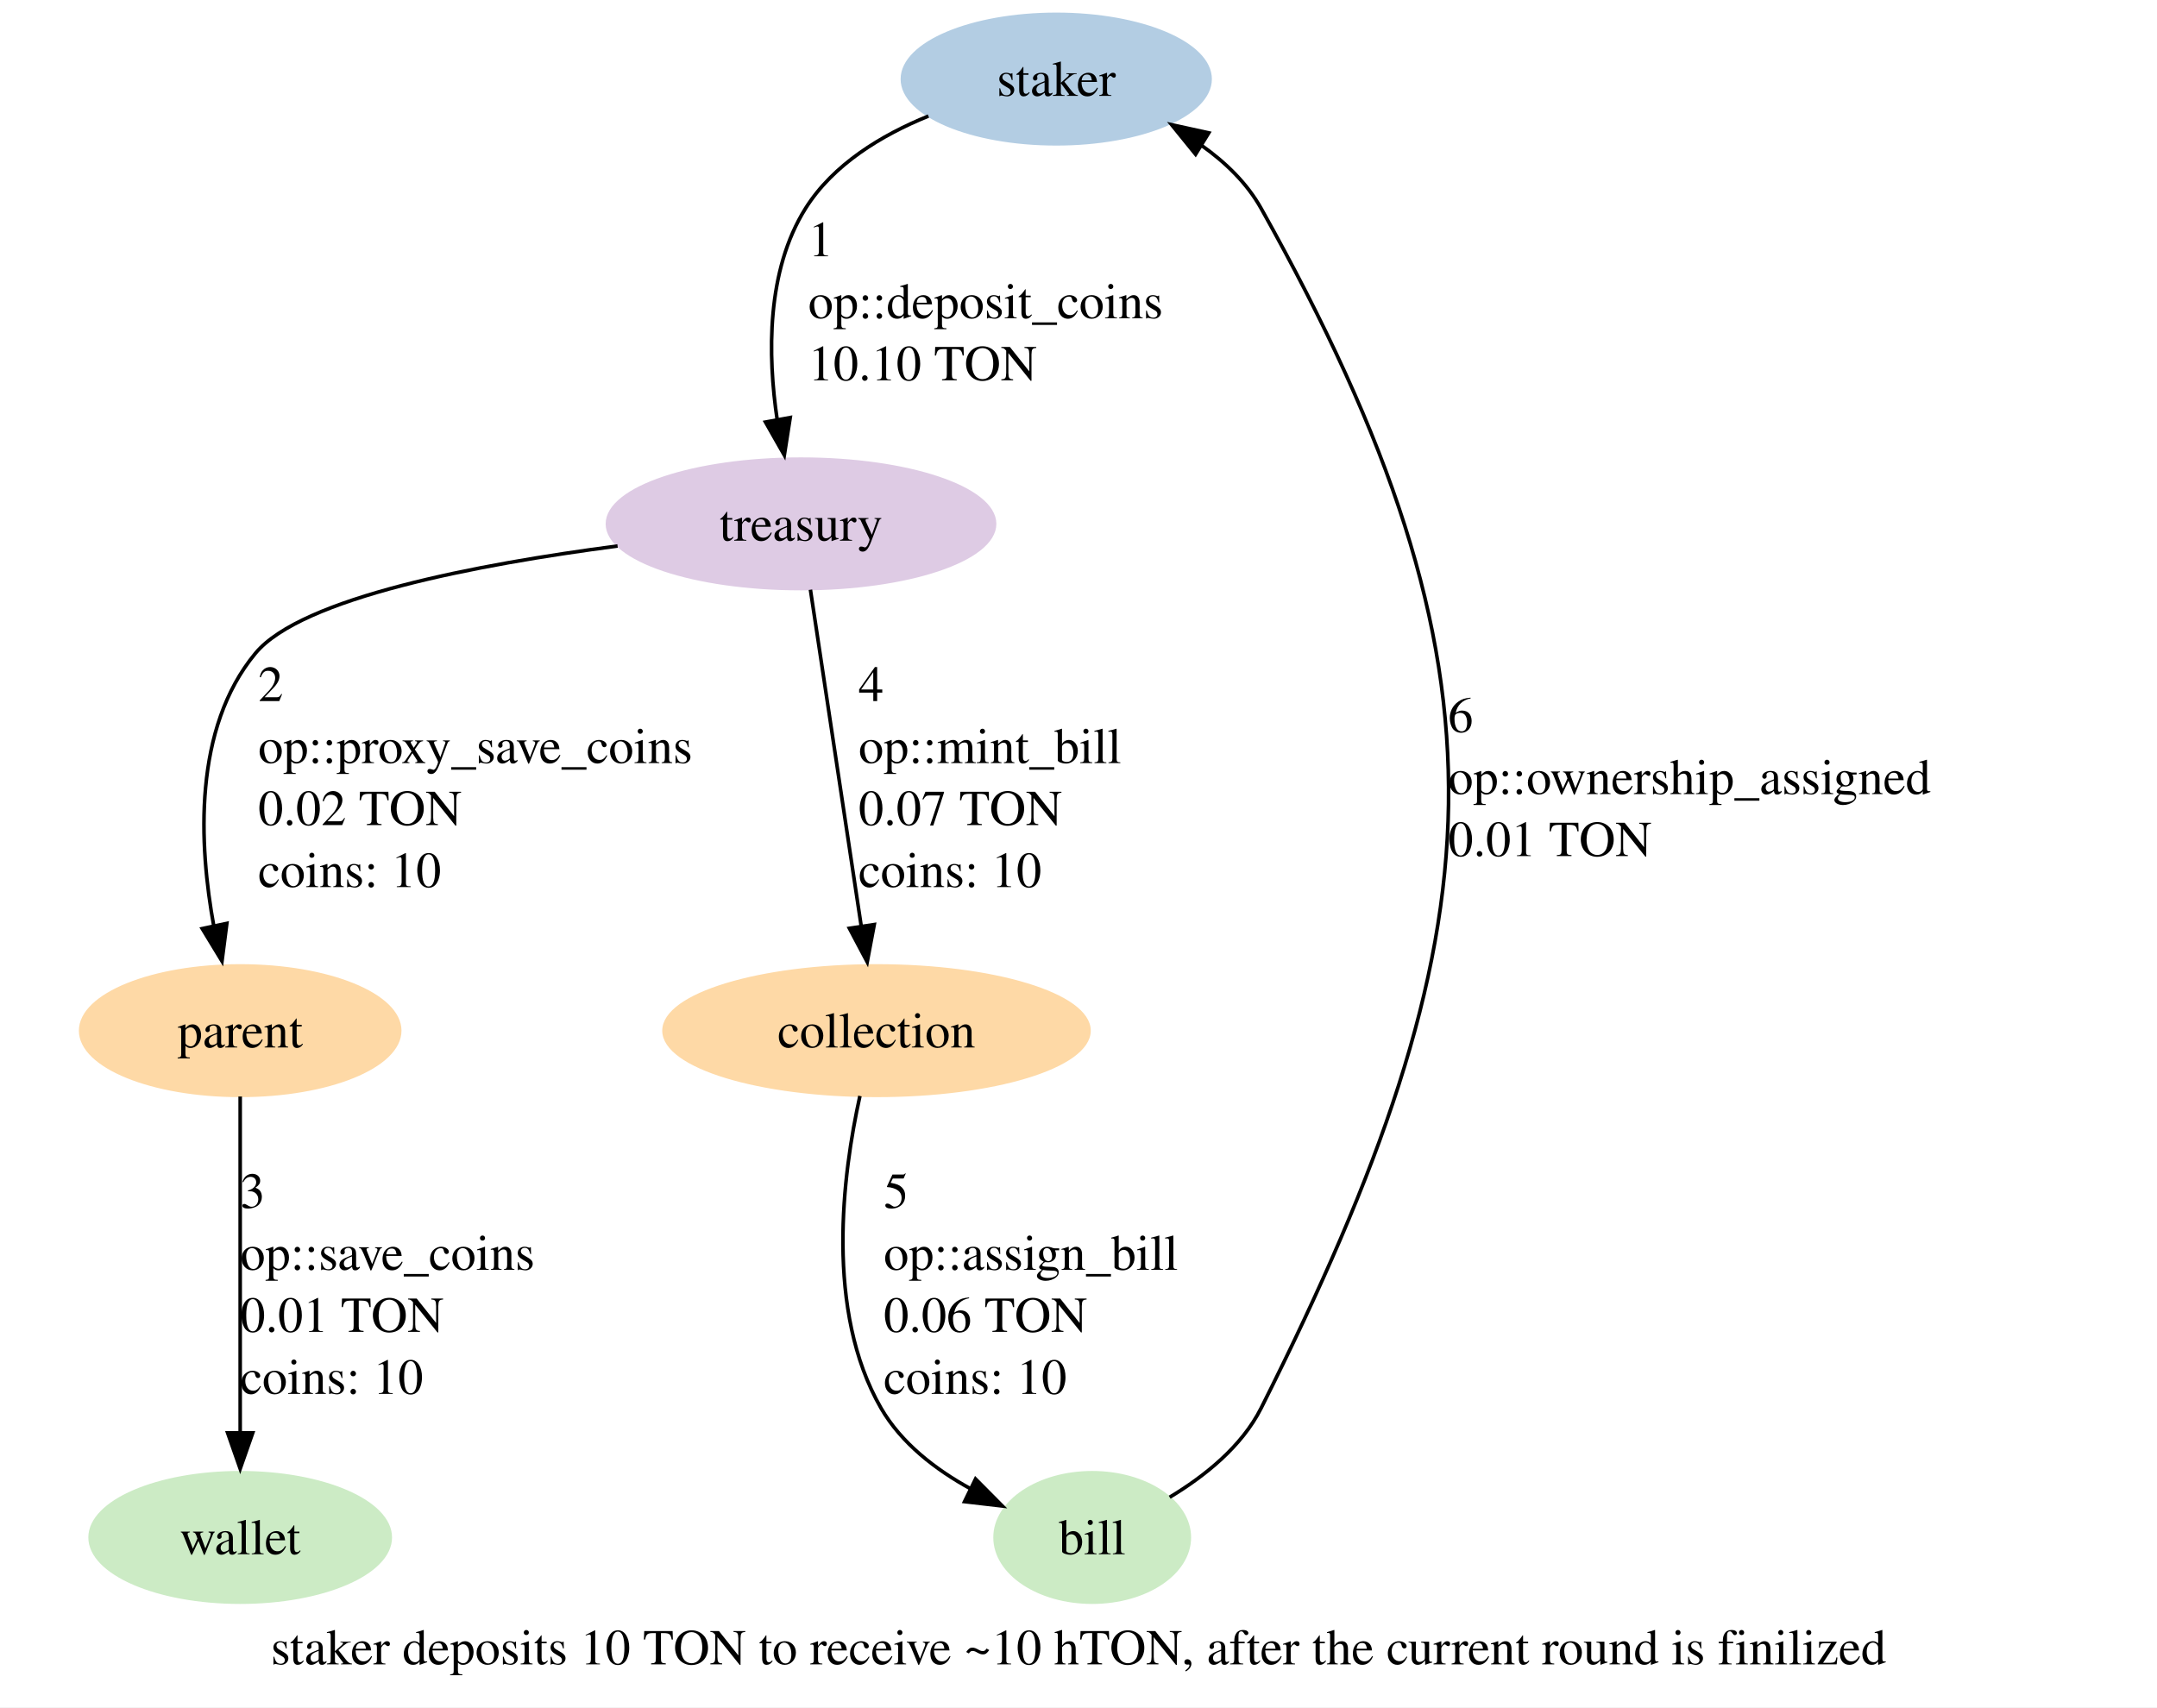
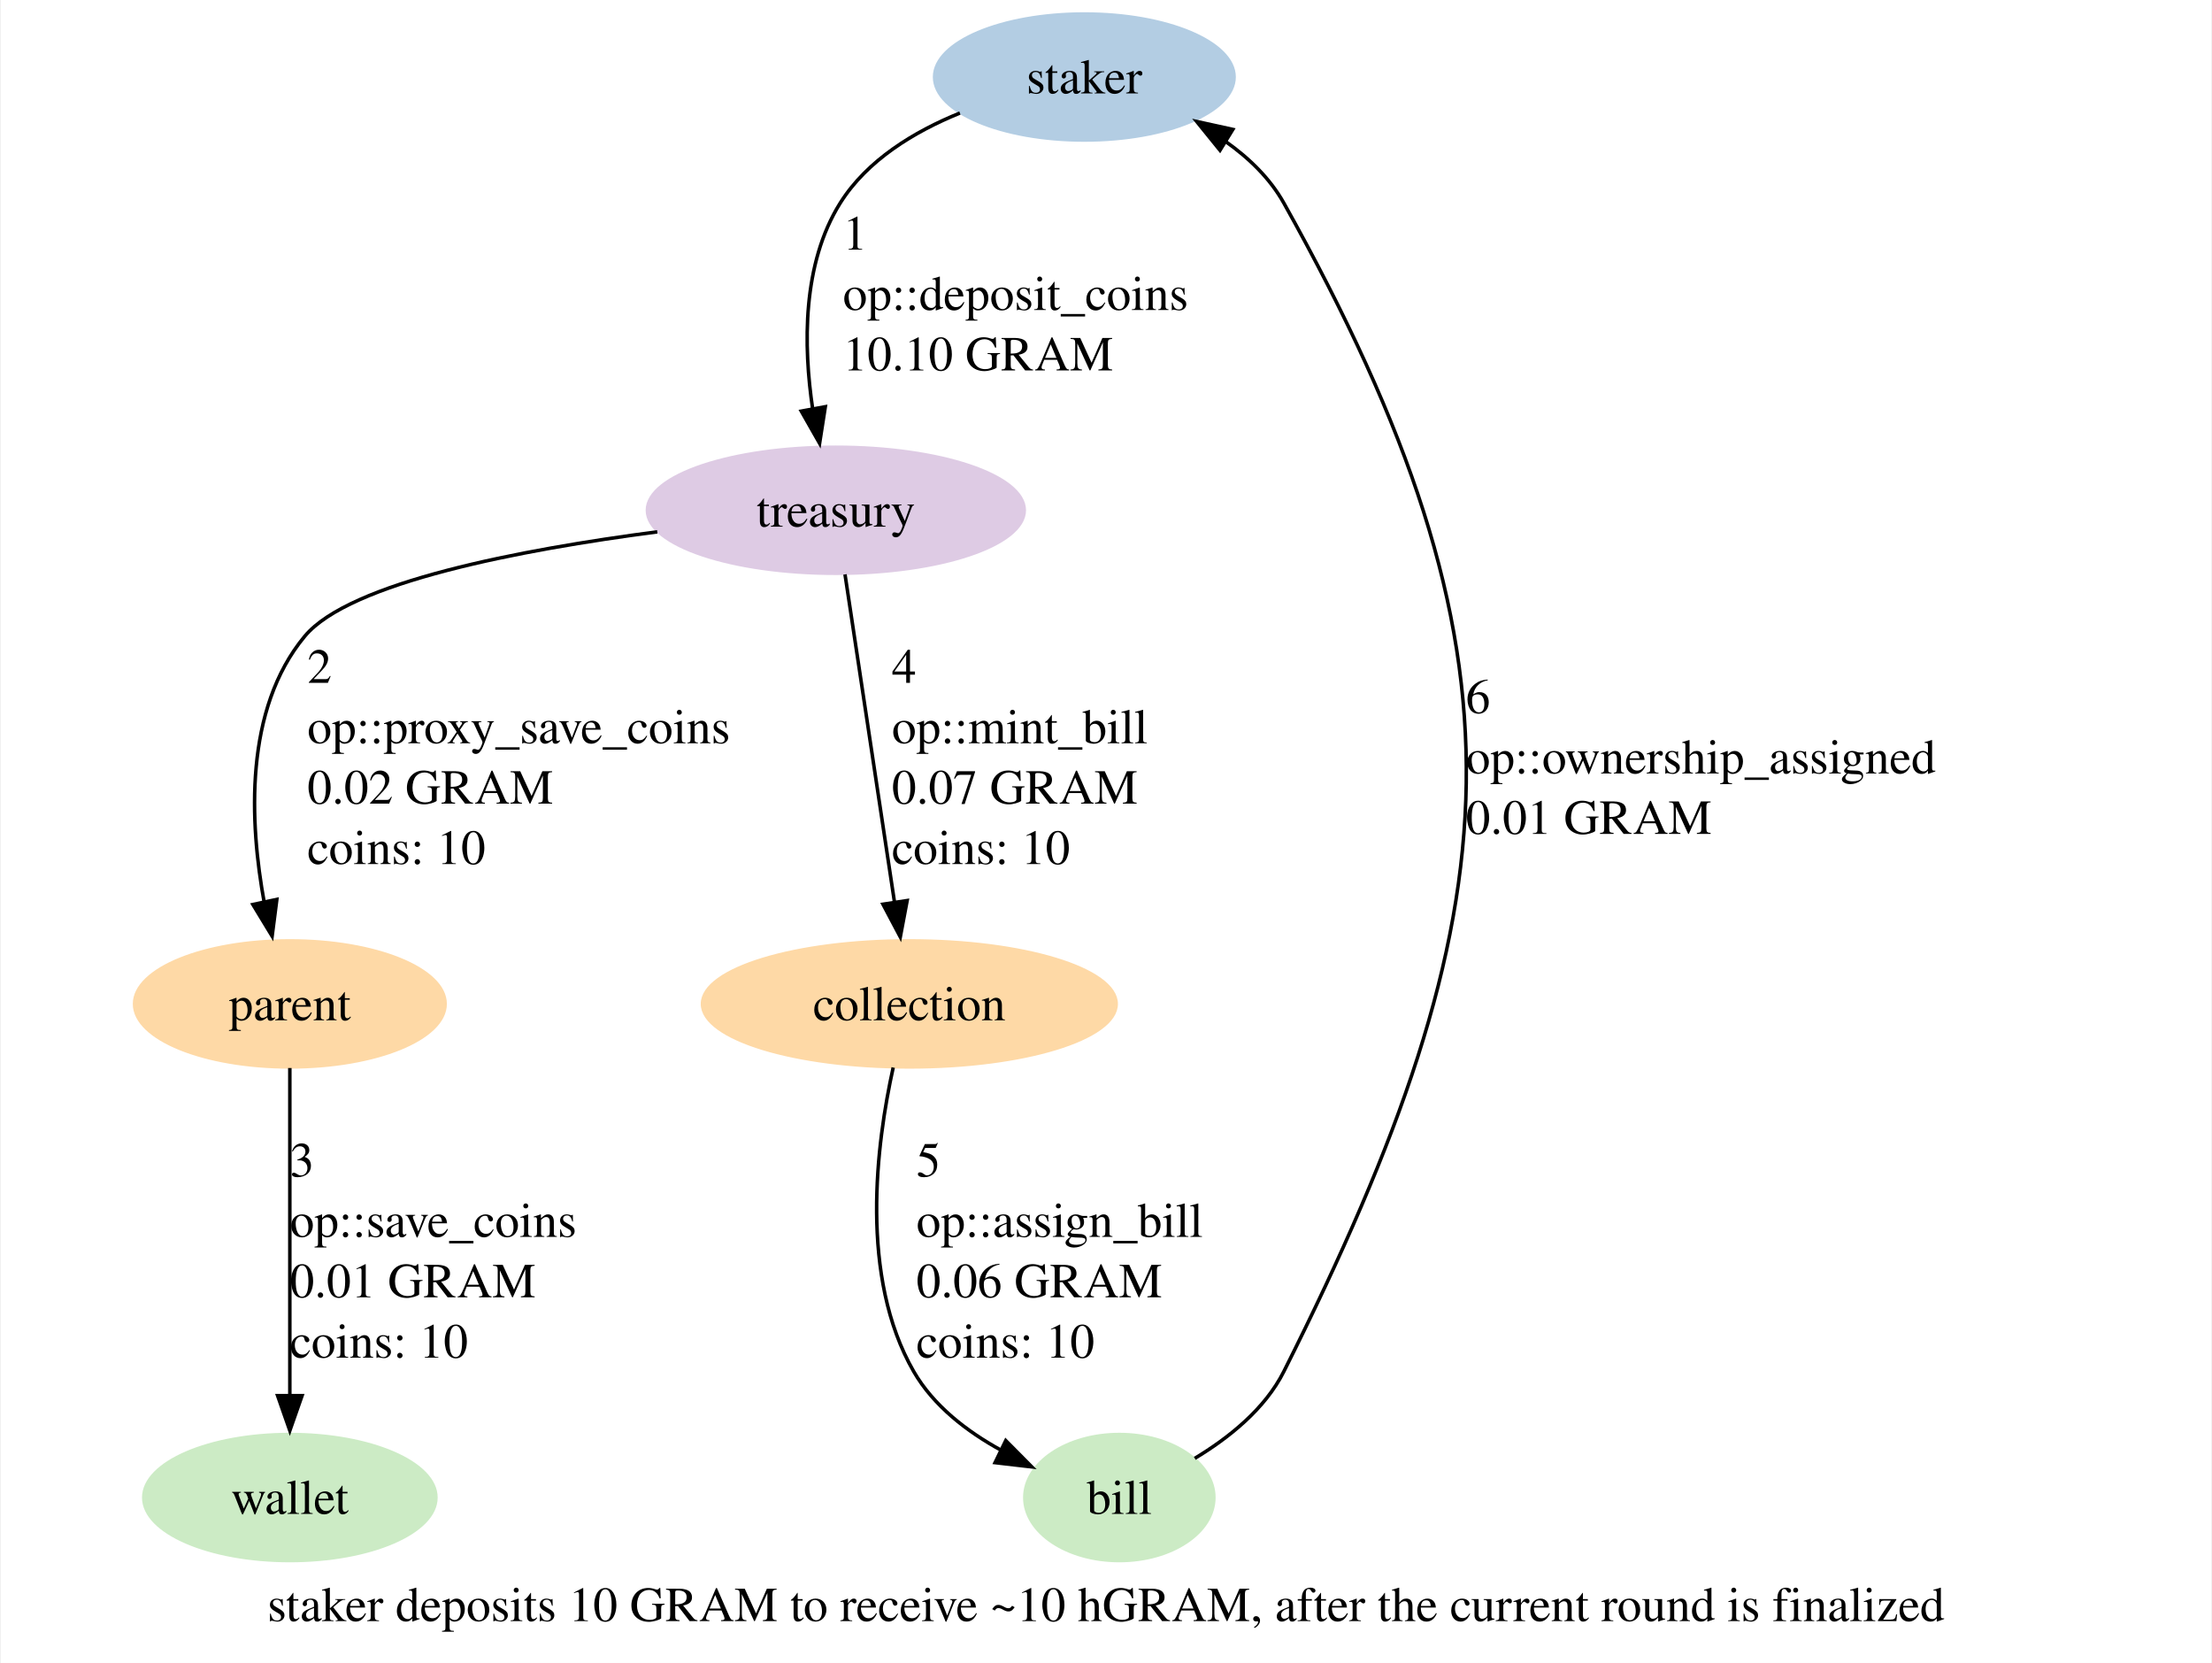
- <svg xmlns="http://www.w3.org/2000/svg" width="600pt" height="475pt" viewBox="0.00 0.00 600.00 475.00">
+ <svg xmlns="http://www.w3.org/2000/svg" width="632pt" height="475pt" viewBox="0.00 0.00 631.50 475.00">
  <g id="graph0" class="graph" transform="scale(1 1) rotate(0) translate(4 471)">
-     <polygon fill="white" stroke="none" points="-4,4 -4,-471 596,-471 596,4 -4,4" />
-     <text text-anchor="middle" x="296" y="-7.95" font-family="Times,serif" font-size="14.00">staker deposits 10 TON to receive ~10 hTON, after the current round is finilized</text>
+     <polygon fill="white" stroke="none" points="-4,4 -4,-471 627.5,-471 627.5,4 -4,4" />
+     <text text-anchor="middle" x="311.75" y="-7.95" font-family="Times,serif" font-size="14.00">staker deposits 10 GRAM to receive ~10 hGRAM, after the current round is finalized</text>
    <g id="node1" class="node">
-       <ellipse fill="#b3cde3" stroke="#b3cde3" cx="289.81" cy="-449" rx="42.79" ry="18" />
-       <text text-anchor="middle" x="289.81" y="-444.32" font-family="Times,serif" font-size="14.00">staker</text>
+       <ellipse fill="#b3cde3" stroke="#b3cde3" cx="305.56" cy="-449" rx="42.79" ry="18" />
+       <text text-anchor="middle" x="305.56" y="-444.32" font-family="Times,serif" font-size="14.00">staker</text>
    </g>
    <g id="node4" class="node">
-       <ellipse fill="#decbe4" stroke="#decbe4" cx="218.81" cy="-325.25" rx="53.84" ry="18" />
-       <text text-anchor="middle" x="218.81" y="-320.57" font-family="Times,serif" font-size="14.00">treasury</text>
+       <ellipse fill="#decbe4" stroke="#decbe4" cx="234.56" cy="-325.25" rx="53.84" ry="18" />
+       <text text-anchor="middle" x="234.56" y="-320.57" font-family="Times,serif" font-size="14.00">treasury</text>
    </g>
    <g id="edge1" class="edge">
-       <path fill="none" stroke="black" d="M254.26,-438.71C241.21,-433.41 227.76,-425.28 220.06,-413 209.18,-395.65 209.5,-372.25 212.2,-354.13" />
-       <polygon fill="black" stroke="black" points="215.81,-354.83 214.17,-344.36 208.93,-353.57 215.81,-354.83" />
-       <text text-anchor="start" x="220.81" y="-399.7" font-family="Times,serif" font-size="14.00">1</text>
-       <text text-anchor="start" x="220.81" y="-382.45" font-family="Times,serif" font-size="14.00"> op::deposit_coins</text>
-       <text text-anchor="start" x="220.81" y="-365.2" font-family="Times,serif" font-size="14.00"> 10.10 TON</text>
+       <path fill="none" stroke="black" d="M270.01,-438.71C256.96,-433.41 243.51,-425.28 235.81,-413 224.93,-395.65 225.25,-372.25 227.95,-354.13" />
+       <polygon fill="black" stroke="black" points="231.56,-354.83 229.92,-344.36 224.68,-353.57 231.56,-354.83" />
+       <text text-anchor="start" x="236.56" y="-399.7" font-family="Times,serif" font-size="14.00">1</text>
+       <text text-anchor="start" x="236.56" y="-382.45" font-family="Times,serif" font-size="14.00"> op::deposit_coins</text>
+       <text text-anchor="start" x="236.56" y="-365.2" font-family="Times,serif" font-size="14.00"> 10.10 GRAM</text>
    </g>
    <g id="node2" class="node">
-       <ellipse fill="#ccebc5" stroke="#ccebc5" cx="62.81" cy="-43.25" rx="41.74" ry="18" />
-       <text text-anchor="middle" x="62.81" y="-38.58" font-family="Times,serif" font-size="14.00">wallet</text>
+       <ellipse fill="#ccebc5" stroke="#ccebc5" cx="78.56" cy="-43.25" rx="41.74" ry="18" />
+       <text text-anchor="middle" x="78.56" y="-38.58" font-family="Times,serif" font-size="14.00">wallet</text>
    </g>
    <g id="node3" class="node">
-       <ellipse fill="#ccebc5" stroke="#ccebc5" cx="299.81" cy="-43.25" rx="27.01" ry="18" />
-       <text text-anchor="middle" x="299.81" y="-38.58" font-family="Times,serif" font-size="14.00">bill</text>
+       <ellipse fill="#ccebc5" stroke="#ccebc5" cx="315.56" cy="-43.25" rx="27.01" ry="18" />
+       <text text-anchor="middle" x="315.56" y="-38.58" font-family="Times,serif" font-size="14.00">bill</text>
    </g>
    <g id="edge6" class="edge">
-       <path fill="none" stroke="black" d="M321.36,-54.44C331.02,-60.25 341.42,-68.52 346.81,-79.25 413.37,-211.81 419.23,-283.55 346.81,-413 342.87,-420.04 336.88,-425.83 330.23,-430.54" />
-       <polygon fill="black" stroke="black" points="328.57,-428.07 321.9,-436.3 332.24,-434.03 328.57,-428.07" />
-       <text text-anchor="start" x="398.81" y="-267.32" font-family="Times,serif" font-size="14.00">6</text>
-       <text text-anchor="start" x="398.81" y="-250.07" font-family="Times,serif" font-size="14.00"> op::ownership_assigned</text>
-       <text text-anchor="start" x="398.81" y="-232.82" font-family="Times,serif" font-size="14.00"> 0.01 TON</text>
+       <path fill="none" stroke="black" d="M337.11,-54.44C346.77,-60.25 357.17,-68.52 362.56,-79.25 429.12,-211.81 434.98,-283.55 362.56,-413 358.62,-420.04 352.63,-425.83 345.98,-430.54" />
+       <polygon fill="black" stroke="black" points="344.32,-428.07 337.65,-436.3 347.99,-434.03 344.32,-428.07" />
+       <text text-anchor="start" x="414.56" y="-267.32" font-family="Times,serif" font-size="14.00">6</text>
+       <text text-anchor="start" x="414.56" y="-250.07" font-family="Times,serif" font-size="14.00"> op::ownership_assigned</text>
+       <text text-anchor="start" x="414.56" y="-232.82" font-family="Times,serif" font-size="14.00"> 0.01 GRAM</text>
    </g>
    <g id="node5" class="node">
-       <ellipse fill="#fed9a6" stroke="#fed9a6" cx="62.81" cy="-184.25" rx="44.37" ry="18" />
-       <text text-anchor="middle" x="62.81" y="-179.57" font-family="Times,serif" font-size="14.00">parent</text>
+       <ellipse fill="#fed9a6" stroke="#fed9a6" cx="78.56" cy="-184.25" rx="44.37" ry="18" />
+       <text text-anchor="middle" x="78.56" y="-179.57" font-family="Times,serif" font-size="14.00">parent</text>
    </g>
    <g id="edge2" class="edge">
-       <path fill="none" stroke="black" d="M167.79,-319.09C128.89,-314 79.88,-304.7 67.06,-289.25 49.71,-268.33 51.28,-236.1 55.52,-213.07" />
-       <polygon fill="black" stroke="black" points="59.1,-214.1 57.75,-203.59 52.25,-212.64 59.1,-214.1" />
-       <text text-anchor="start" x="67.81" y="-275.95" font-family="Times,serif" font-size="14.00">2</text>
-       <text text-anchor="start" x="67.81" y="-258.7" font-family="Times,serif" font-size="14.00"> op::proxy_save_coins</text>
-       <text text-anchor="start" x="67.81" y="-241.45" font-family="Times,serif" font-size="14.00"> 0.02 TON</text>
-       <text text-anchor="start" x="67.81" y="-224.2" font-family="Times,serif" font-size="14.00"> coins: 10</text>
+       <path fill="none" stroke="black" d="M183.54,-319.09C144.64,-314 95.63,-304.7 82.81,-289.25 65.46,-268.33 67.03,-236.1 71.27,-213.07" />
+       <polygon fill="black" stroke="black" points="74.85,-214.1 73.5,-203.59 68,-212.64 74.85,-214.1" />
+       <text text-anchor="start" x="83.56" y="-275.95" font-family="Times,serif" font-size="14.00">2</text>
+       <text text-anchor="start" x="83.56" y="-258.7" font-family="Times,serif" font-size="14.00"> op::proxy_save_coins</text>
+       <text text-anchor="start" x="83.56" y="-241.45" font-family="Times,serif" font-size="14.00"> 0.02 GRAM</text>
+       <text text-anchor="start" x="83.56" y="-224.2" font-family="Times,serif" font-size="14.00"> coins: 10</text>
    </g>
    <g id="node6" class="node">
-       <ellipse fill="#fed9a6" stroke="#fed9a6" cx="239.81" cy="-184.25" rx="59.1" ry="18" />
-       <text text-anchor="middle" x="239.81" y="-179.57" font-family="Times,serif" font-size="14.00">collection</text>
+       <ellipse fill="#fed9a6" stroke="#fed9a6" cx="255.56" cy="-184.25" rx="59.1" ry="18" />
+       <text text-anchor="middle" x="255.56" y="-179.57" font-family="Times,serif" font-size="14.00">collection</text>
    </g>
    <g id="edge4" class="edge">
-       <path fill="none" stroke="black" d="M221.43,-306.93C224.98,-283.39 231.38,-241.03 235.61,-213.03" />
-       <polygon fill="black" stroke="black" points="239.19,-213.77 237.23,-203.36 232.27,-212.72 239.19,-213.77" />
-       <text text-anchor="start" x="234.81" y="-275.95" font-family="Times,serif" font-size="14.00">4</text>
-       <text text-anchor="start" x="234.81" y="-258.7" font-family="Times,serif" font-size="14.00"> op::mint_bill</text>
-       <text text-anchor="start" x="234.81" y="-241.45" font-family="Times,serif" font-size="14.00"> 0.07 TON</text>
-       <text text-anchor="start" x="234.81" y="-224.2" font-family="Times,serif" font-size="14.00"> coins: 10</text>
+       <path fill="none" stroke="black" d="M237.18,-306.93C240.73,-283.39 247.13,-241.03 251.36,-213.03" />
+       <polygon fill="black" stroke="black" points="254.94,-213.77 252.98,-203.36 248.02,-212.72 254.94,-213.77" />
+       <text text-anchor="start" x="250.56" y="-275.95" font-family="Times,serif" font-size="14.00">4</text>
+       <text text-anchor="start" x="250.56" y="-258.7" font-family="Times,serif" font-size="14.00"> op::mint_bill</text>
+       <text text-anchor="start" x="250.56" y="-241.45" font-family="Times,serif" font-size="14.00"> 0.07 GRAM</text>
+       <text text-anchor="start" x="250.56" y="-224.2" font-family="Times,serif" font-size="14.00"> coins: 10</text>
    </g>
    <g id="edge3" class="edge">
-       <path fill="none" stroke="black" d="M62.81,-165.93C62.81,-142.39 62.81,-100.03 62.81,-72.03" />
-       <polygon fill="black" stroke="black" points="66.31,-72.36 62.81,-62.36 59.31,-72.36 66.31,-72.36" />
-       <text text-anchor="start" x="62.81" y="-134.95" font-family="Times,serif" font-size="14.00">3</text>
-       <text text-anchor="start" x="62.81" y="-117.7" font-family="Times,serif" font-size="14.00"> op::save_coins</text>
-       <text text-anchor="start" x="62.81" y="-100.45" font-family="Times,serif" font-size="14.00"> 0.01 TON</text>
-       <text text-anchor="start" x="62.81" y="-83.2" font-family="Times,serif" font-size="14.00"> coins: 10</text>
+       <path fill="none" stroke="black" d="M78.56,-165.93C78.56,-142.39 78.56,-100.03 78.56,-72.03" />
+       <polygon fill="black" stroke="black" points="82.06,-72.36 78.56,-62.36 75.06,-72.36 82.06,-72.36" />
+       <text text-anchor="start" x="78.56" y="-134.95" font-family="Times,serif" font-size="14.00">3</text>
+       <text text-anchor="start" x="78.56" y="-117.7" font-family="Times,serif" font-size="14.00"> op::save_coins</text>
+       <text text-anchor="start" x="78.56" y="-100.45" font-family="Times,serif" font-size="14.00"> 0.01 GRAM</text>
+       <text text-anchor="start" x="78.56" y="-83.2" font-family="Times,serif" font-size="14.00"> coins: 10</text>
    </g>
    <g id="edge5" class="edge">
-       <path fill="none" stroke="black" d="M235.2,-166.08C230.38,-144.3 225.46,-106.32 241.06,-79.25 246.71,-69.45 256.28,-62.1 266.09,-56.73" />
-       <polygon fill="black" stroke="black" points="267.36,-59.52 274.82,-52 264.3,-53.22 267.36,-59.52" />
-       <text text-anchor="start" x="241.81" y="-134.95" font-family="Times,serif" font-size="14.00">5</text>
-       <text text-anchor="start" x="241.81" y="-117.7" font-family="Times,serif" font-size="14.00"> op::assign_bill</text>
-       <text text-anchor="start" x="241.81" y="-100.45" font-family="Times,serif" font-size="14.00"> 0.06 TON</text>
-       <text text-anchor="start" x="241.81" y="-83.2" font-family="Times,serif" font-size="14.00"> coins: 10</text>
+       <path fill="none" stroke="black" d="M250.95,-166.08C246.13,-144.3 241.21,-106.32 256.81,-79.25 262.46,-69.45 272.03,-62.1 281.84,-56.73" />
+       <polygon fill="black" stroke="black" points="283.11,-59.52 290.57,-52 280.05,-53.22 283.11,-59.52" />
+       <text text-anchor="start" x="257.56" y="-134.95" font-family="Times,serif" font-size="14.00">5</text>
+       <text text-anchor="start" x="257.56" y="-117.7" font-family="Times,serif" font-size="14.00"> op::assign_bill</text>
+       <text text-anchor="start" x="257.56" y="-100.45" font-family="Times,serif" font-size="14.00"> 0.06 GRAM</text>
+       <text text-anchor="start" x="257.56" y="-83.2" font-family="Times,serif" font-size="14.00"> coins: 10</text>
    </g>
  </g>
</svg>
